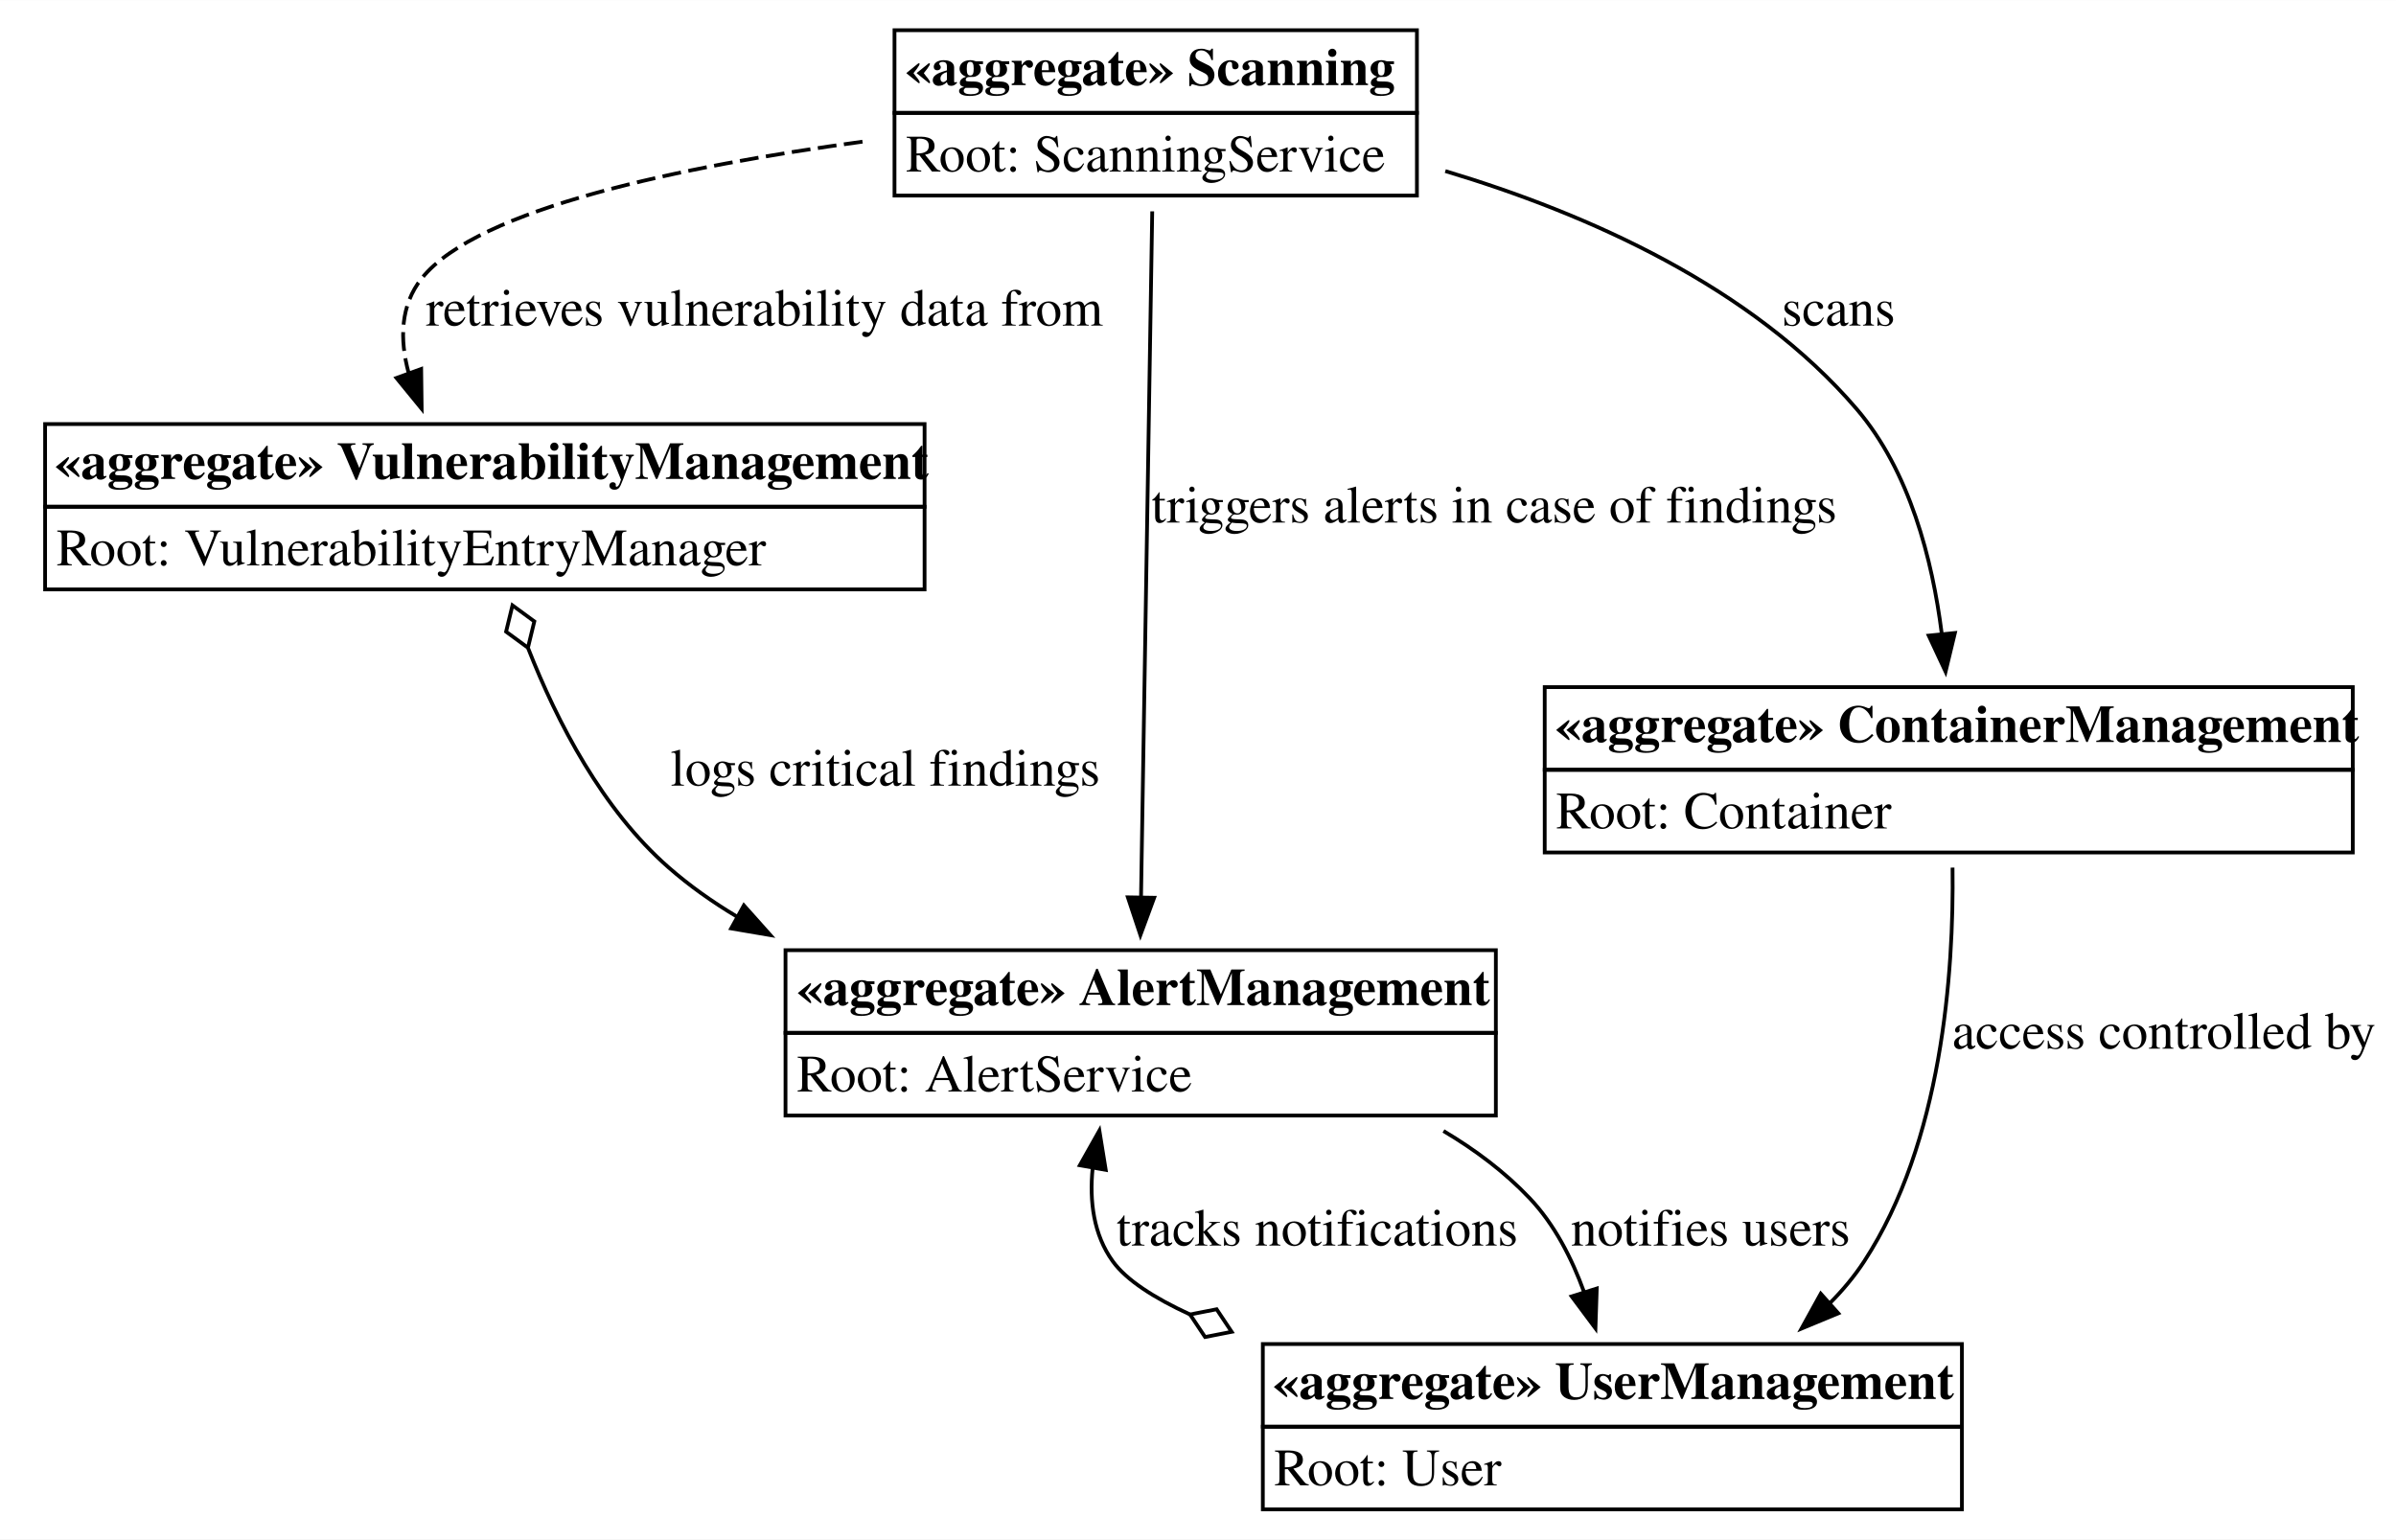
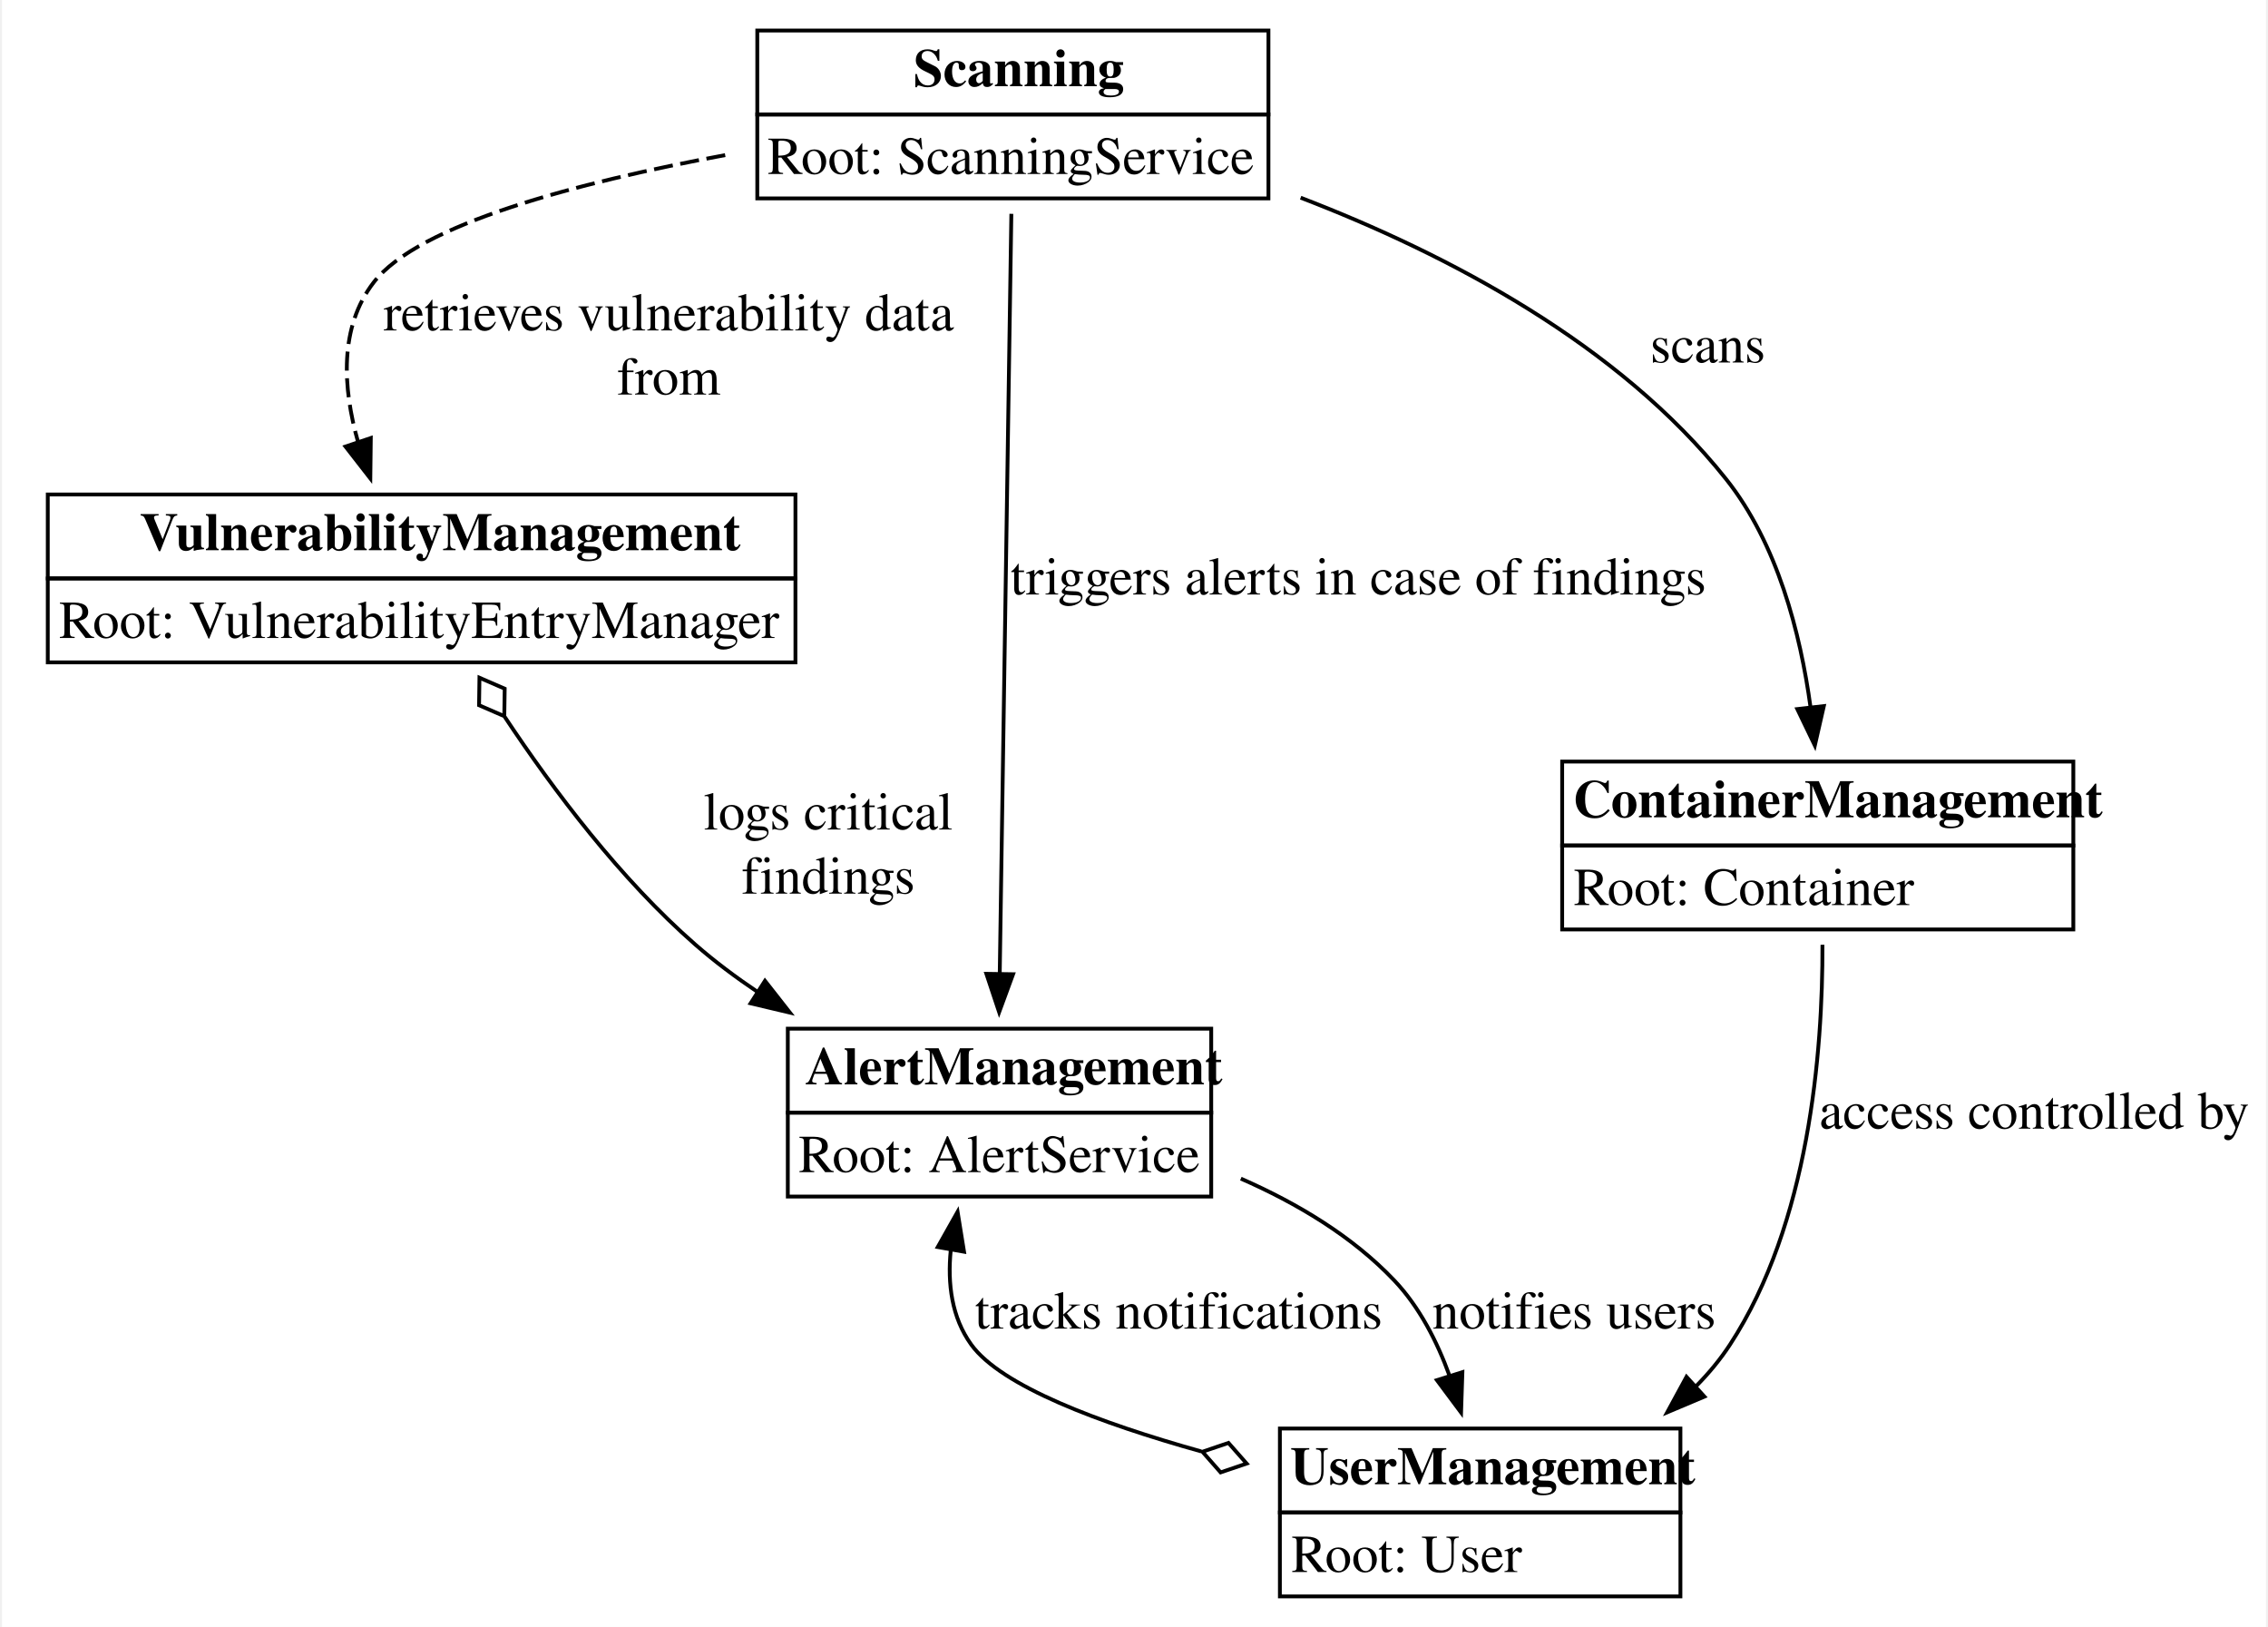
- <svg xmlns="http://www.w3.org/2000/svg" width="638pt" height="410pt" viewBox="0.00 0.00 637.50 409.60">
-   <g id="graph0" class="graph" transform="scale(1 1) rotate(0) translate(4 405.6)">
-     <polygon fill="#ffffff" stroke="transparent" points="-4,4 -4,-405.6 633.5,-405.6 633.5,4 -4,4" />
+ <svg xmlns="http://www.w3.org/2000/svg" width="594pt" height="426pt" viewBox="0.00 0.00 593.51 426.40">
+   <g id="graph0" class="graph" transform="scale(1 1) rotate(0) translate(4 422.4)">
+     <polygon fill="#ffffff" stroke="transparent" points="-4,4 -4,-422.4 589.509,-422.4 589.509,4 -4,4" />
    <g id="node1" class="node">
-       <polygon fill="none" stroke="#000000" points="8,-270.8 8,-292.8 242,-292.8 242,-270.8 8,-270.8" />
-       <text text-anchor="start" x="10.518" y="-278.2" font-family="Times,serif" font-weight="bold" font-size="14.00" fill="#000000">«aggregate» VulnerabilityManagement</text>
-       <polygon fill="none" stroke="#000000" points="8,-248.8 8,-270.8 242,-270.8 242,-248.8 8,-248.8" />
-       <text text-anchor="start" x="11" y="-255.2" font-family="Times,serif" font-size="14.00" fill="#000000">Root: VulnerabilityEntryManager</text>
+       <polygon fill="none" stroke="#000000" points="8,-270.8 8,-292.8 204,-292.8 204,-270.8 8,-270.8" />
+       <text text-anchor="start" x="32.133" y="-278.2" font-family="Times,serif" font-weight="bold" font-size="14.00" fill="#000000">VulnerabilityManagement</text>
+       <polygon fill="none" stroke="#000000" points="8,-248.8 8,-270.8 204,-270.8 204,-248.8 8,-248.8" />
+       <text text-anchor="start" x="10.94" y="-255.2" font-family="Times,serif" font-size="14.00" fill="#000000">Root: VulnerabilityEntryManager</text>
    </g>
    <g id="node4" class="node">
-       <polygon fill="none" stroke="#000000" points="205,-130.8 205,-152.8 394,-152.8 394,-130.8 205,-130.8" />
-       <text text-anchor="start" x="207.961" y="-138.2" font-family="Times,serif" font-weight="bold" font-size="14.00" fill="#000000">«aggregate» AlertManagement</text>
-       <polygon fill="none" stroke="#000000" points="205,-108.8 205,-130.8 394,-130.8 394,-108.8 205,-108.8" />
-       <text text-anchor="start" x="208" y="-115.2" font-family="Times,serif" font-size="14.00" fill="#000000">Root: AlertService</text>
+       <polygon fill="none" stroke="#000000" points="202,-130.8 202,-152.8 313,-152.8 313,-130.8 202,-130.8" />
+       <text text-anchor="start" x="206.576" y="-138.2" font-family="Times,serif" font-weight="bold" font-size="14.00" fill="#000000">AlertManagement</text>
+       <polygon fill="none" stroke="#000000" points="202,-108.8 202,-130.8 313,-130.8 313,-108.8 202,-108.8" />
+       <text text-anchor="start" x="204.821" y="-115.2" font-family="Times,serif" font-size="14.00" fill="#000000">Root: AlertService</text>
    </g>
    <g id="edge6" class="edge">
-       <path fill="none" stroke="#000000" d="M136.53,-233.117C144.28,-213.375 156.344,-190.174 173.912,-174.8 179.45,-169.953 185.556,-165.631 192.001,-161.778" />
-       <polygon fill="none" stroke="#000000" points="136.468,-233.285 138.168,-240.293 132.353,-244.557 130.653,-237.549 136.468,-233.285" />
-       <polygon fill="#000000" stroke="#000000" points="193.924,-164.713 200.978,-156.808 190.534,-158.589 193.924,-164.713" />
-       <text text-anchor="middle" x="231.544" y="-196.6" font-family="Times,serif" font-size="14.00" fill="#000000">logs critical findings</text>
+       <path fill="none" stroke="#000000" d="M127.806,-234.498C140.661,-215.155 158.222,-191.895 177.798,-174.8 182.813,-170.42 188.335,-166.286 194.059,-162.436" />
+       <polygon fill="none" stroke="#000000" points="127.677,-234.697 127.782,-241.907 121.166,-244.776 121.062,-237.566 127.677,-234.697" />
+       <polygon fill="#000000" stroke="#000000" points="196.016,-165.339 202.554,-157.003 192.244,-159.442 196.016,-165.339" />
+       <text text-anchor="middle" x="212.601" y="-205" font-family="Times,serif" font-size="14.00" fill="#000000">logs critical </text>
+       <text text-anchor="middle" x="212.601" y="-188.2" font-family="Times,serif" font-size="14.00" fill="#000000">findings</text>
    </g>
    <g id="node2" class="node">
-       <polygon fill="none" stroke="#000000" points="234,-375.6 234,-397.6 373,-397.6 373,-375.6 234,-375.6" />
-       <text text-anchor="start" x="236.833" y="-383" font-family="Times,serif" font-weight="bold" font-size="14.00" fill="#000000">«aggregate» Scanning</text>
-       <polygon fill="none" stroke="#000000" points="234,-353.6 234,-375.6 373,-375.6 373,-353.6 234,-353.6" />
-       <text text-anchor="start" x="237" y="-360" font-family="Times,serif" font-size="14.00" fill="#000000">Root: ScanningService</text>
+       <polygon fill="none" stroke="#000000" points="194,-392.4 194,-414.4 328,-414.4 328,-392.4 194,-392.4" />
+       <text text-anchor="start" x="234.949" y="-399.8" font-family="Times,serif" font-weight="bold" font-size="14.00" fill="#000000">Scanning</text>
+       <polygon fill="none" stroke="#000000" points="194,-370.4 194,-392.4 328,-392.4 328,-370.4 194,-370.4" />
+       <text text-anchor="start" x="196.651" y="-376.8" font-family="Times,serif" font-size="14.00" fill="#000000">Root: ScanningService</text>
    </g>
    <g id="edge1" class="edge">
-       <path fill="none" stroke="#000000" stroke-dasharray="5,2" d="M225.482,-367.941C177.798,-361.446 123.061,-350.149 108.235,-331.6 102.461,-324.377 102.322,-315.302 104.727,-306.384" />
-       <polygon fill="#000000" stroke="#000000" points="108.061,-307.458 108.19,-296.864 101.483,-305.065 108.061,-307.458" />
-       <text text-anchor="middle" x="199.383" y="-319" font-family="Times,serif" font-size="14.00" fill="#000000">retrieves vulnerability data from</text>
+       <path fill="none" stroke="#000000" stroke-dasharray="5,2" d="M185.583,-381.747C146.764,-374.555 105.156,-363.582 93.447,-348.4 84.372,-336.635 85.287,-320.841 89.335,-306.573" />
+       <polygon fill="#000000" stroke="#000000" points="92.682,-307.602 92.555,-297.008 86.047,-305.369 92.682,-307.602" />
+       <text text-anchor="middle" x="170.777" y="-335.8" font-family="Times,serif" font-size="14.00" fill="#000000">retrieves vulnerability data </text>
+       <text text-anchor="middle" x="170.777" y="-319" font-family="Times,serif" font-size="14.00" fill="#000000">from</text>
    </g>
    <g id="node3" class="node">
-       <polygon fill="none" stroke="#000000" points="407,-200.8 407,-222.8 622,-222.8 622,-200.8 407,-200.8" />
-       <text text-anchor="start" x="409.739" y="-208.2" font-family="Times,serif" font-weight="bold" font-size="14.00" fill="#000000">«aggregate» ContainerManagement</text>
-       <polygon fill="none" stroke="#000000" points="407,-178.8 407,-200.8 622,-200.8 622,-178.8 407,-178.8" />
-       <text text-anchor="start" x="410" y="-185.2" font-family="Times,serif" font-size="14.00" fill="#000000">Root: Container</text>
+       <polygon fill="none" stroke="#000000" points="405,-200.8 405,-222.8 539,-222.8 539,-200.8 405,-200.8" />
+       <text text-anchor="start" x="407.854" y="-208.2" font-family="Times,serif" font-weight="bold" font-size="14.00" fill="#000000">ContainerManagement</text>
+       <polygon fill="none" stroke="#000000" points="405,-178.8 405,-200.8 539,-200.8 539,-178.8 405,-178.8" />
+       <text text-anchor="start" x="408" y="-185.2" font-family="Times,serif" font-size="14.00" fill="#000000">Root: Container</text>
    </g>
    <g id="edge2" class="edge">
-       <path fill="none" stroke="#000000" d="M380.551,-360.118C418.611,-348.704 462.148,-329.303 490,-296.8 504.118,-280.324 510.148,-256.738 512.633,-237.068" />
-       <polygon fill="#000000" stroke="#000000" points="516.137,-237.207 513.656,-226.906 509.172,-236.506 516.137,-237.207" />
-       <text text-anchor="middle" x="485.159" y="-319" font-family="Times,serif" font-size="14.00" fill="#000000">scans</text>
+       <path fill="none" stroke="#000000" d="M336.442,-370.591C375.114,-355.729 419.867,-332.194 448,-296.8 461.411,-279.928 467.441,-256.538 470.104,-237.07" />
+       <polygon fill="#000000" stroke="#000000" points="473.595,-237.343 471.237,-227.014 466.639,-236.559 473.595,-237.343" />
+       <text text-anchor="middle" x="443.159" y="-327.4" font-family="Times,serif" font-size="14.00" fill="#000000">scans</text>
    </g>
    <g id="edge3" class="edge">
-       <path fill="none" stroke="#000000" d="M302.572,-349.402C301.853,-305.414 300.403,-216.644 299.589,-166.82" />
-       <polygon fill="#000000" stroke="#000000" points="303.088,-166.751 299.425,-156.81 296.089,-166.865 303.088,-166.751" />
-       <text text-anchor="middle" x="393.552" y="-266.6" font-family="Times,serif" font-size="14.00" fill="#000000">triggers alerts in case of findings</text>
+       <path fill="none" stroke="#000000" d="M260.602,-366.36C259.885,-319.472 258.375,-220.751 257.557,-167.202" />
+       <polygon fill="#000000" stroke="#000000" points="261.055,-167.068 257.402,-157.123 254.056,-167.175 261.055,-167.068" />
+       <text text-anchor="middle" x="351.552" y="-266.6" font-family="Times,serif" font-size="14.00" fill="#000000">triggers alerts in case of findings</text>
    </g>
    <g id="node5" class="node">
-       <polygon fill="none" stroke="#000000" points="332,-26 332,-48 518,-48 518,-26 332,-26" />
-       <text text-anchor="start" x="334.629" y="-33.4" font-family="Times,serif" font-weight="bold" font-size="14.00" fill="#000000">«aggregate» UserManagement</text>
-       <polygon fill="none" stroke="#000000" points="332,-4 332,-26 518,-26 518,-4 332,-4" />
-       <text text-anchor="start" x="335" y="-10.4" font-family="Times,serif" font-size="14.00" fill="#000000">Root: User</text>
+       <polygon fill="none" stroke="#000000" points="331,-26 331,-48 436,-48 436,-26 331,-26" />
+       <text text-anchor="start" x="333.745" y="-33.4" font-family="Times,serif" font-weight="bold" font-size="14.00" fill="#000000">UserManagement</text>
+       <polygon fill="none" stroke="#000000" points="331,-4 331,-26 436,-26 436,-4 331,-4" />
+       <text text-anchor="start" x="334" y="-10.4" font-family="Times,serif" font-size="14.00" fill="#000000">Root: User</text>
    </g>
    <g id="edge5" class="edge">
-       <path fill="none" stroke="#000000" d="M515.511,-174.774C515.882,-146.685 512.701,-101.723 492,-70 489.381,-65.987 486.254,-62.257 482.804,-58.807" />
-       <polygon fill="#000000" stroke="#000000" points="485.112,-56.176 475.325,-52.117 480.445,-61.393 485.112,-56.176" />
-       <text text-anchor="middle" x="571.755" y="-126.6" font-family="Times,serif" font-size="14.00" fill="#000000">access controlled by</text>
+       <path fill="none" stroke="#000000" d="M473.233,-174.787C473.32,-146.71 469.736,-101.758 449,-70 446.476,-66.133 443.48,-62.525 440.18,-59.173" />
+       <polygon fill="#000000" stroke="#000000" points="442.296,-56.367 432.535,-52.245 437.595,-61.554 442.296,-56.367" />
+       <text text-anchor="middle" x="528.755" y="-126.6" font-family="Times,serif" font-size="14.00" fill="#000000">access controlled by</text>
    </g>
    <g id="edge4" class="edge">
-       <path fill="none" stroke="#000000" d="M380.062,-104.692C388.5,-99.685 396.39,-93.771 403,-86.8 409.58,-79.861 414.217,-70.808 417.475,-61.816" />
-       <polygon fill="#000000" stroke="#000000" points="420.843,-62.774 420.497,-52.185 414.164,-60.679 420.843,-62.774" />
-       <text text-anchor="middle" x="451.128" y="-74.2" font-family="Times,serif" font-size="14.00" fill="#000000">notifies users</text>
+       <path fill="none" stroke="#000000" d="M320.764,-113.5C335.471,-107.065 350.005,-98.394 361,-86.8 367.58,-79.861 372.217,-70.808 375.475,-61.816" />
+       <polygon fill="#000000" stroke="#000000" points="378.843,-62.774 378.497,-52.185 372.164,-60.679 378.843,-62.774" />
+       <text text-anchor="middle" x="408.128" y="-74.2" font-family="Times,serif" font-size="14.00" fill="#000000">notifies users</text>
    </g>
    <g id="edge7" class="edge">
-       <path fill="none" stroke="#000000" d="M312.608,-55.876C303.079,-60.268 295.694,-65.008 292.088,-70 286.946,-77.118 285.845,-85.978 286.712,-94.713" />
-       <polygon fill="none" stroke="#000000" points="312.632,-55.866 316.633,-49.867 323.71,-51.252 319.709,-57.252 312.632,-55.866" />
-       <polygon fill="#000000" stroke="#000000" points="283.309,-95.567 288.509,-104.798 290.2,-94.339 283.309,-95.567" />
-       <text text-anchor="middle" x="346.456" y="-74.2" font-family="Times,serif" font-size="14.00" fill="#000000">tracks notifications</text>
+       <path fill="none" stroke="#000000" d="M310.397,-41.996C283.646,-49.481 257.929,-59.144 250.088,-70 244.946,-77.118 243.845,-85.978 244.712,-94.713" />
+       <polygon fill="none" stroke="#000000" points="310.693,-41.917 315.457,-36.504 322.286,-38.819 317.522,-44.233 310.693,-41.917" />
+       <polygon fill="#000000" stroke="#000000" points="241.309,-95.567 246.509,-104.798 248.2,-94.339 241.309,-95.567" />
+       <text text-anchor="middle" x="304.456" y="-74.2" font-family="Times,serif" font-size="14.00" fill="#000000">tracks notifications</text>
    </g>
  </g>
</svg>
